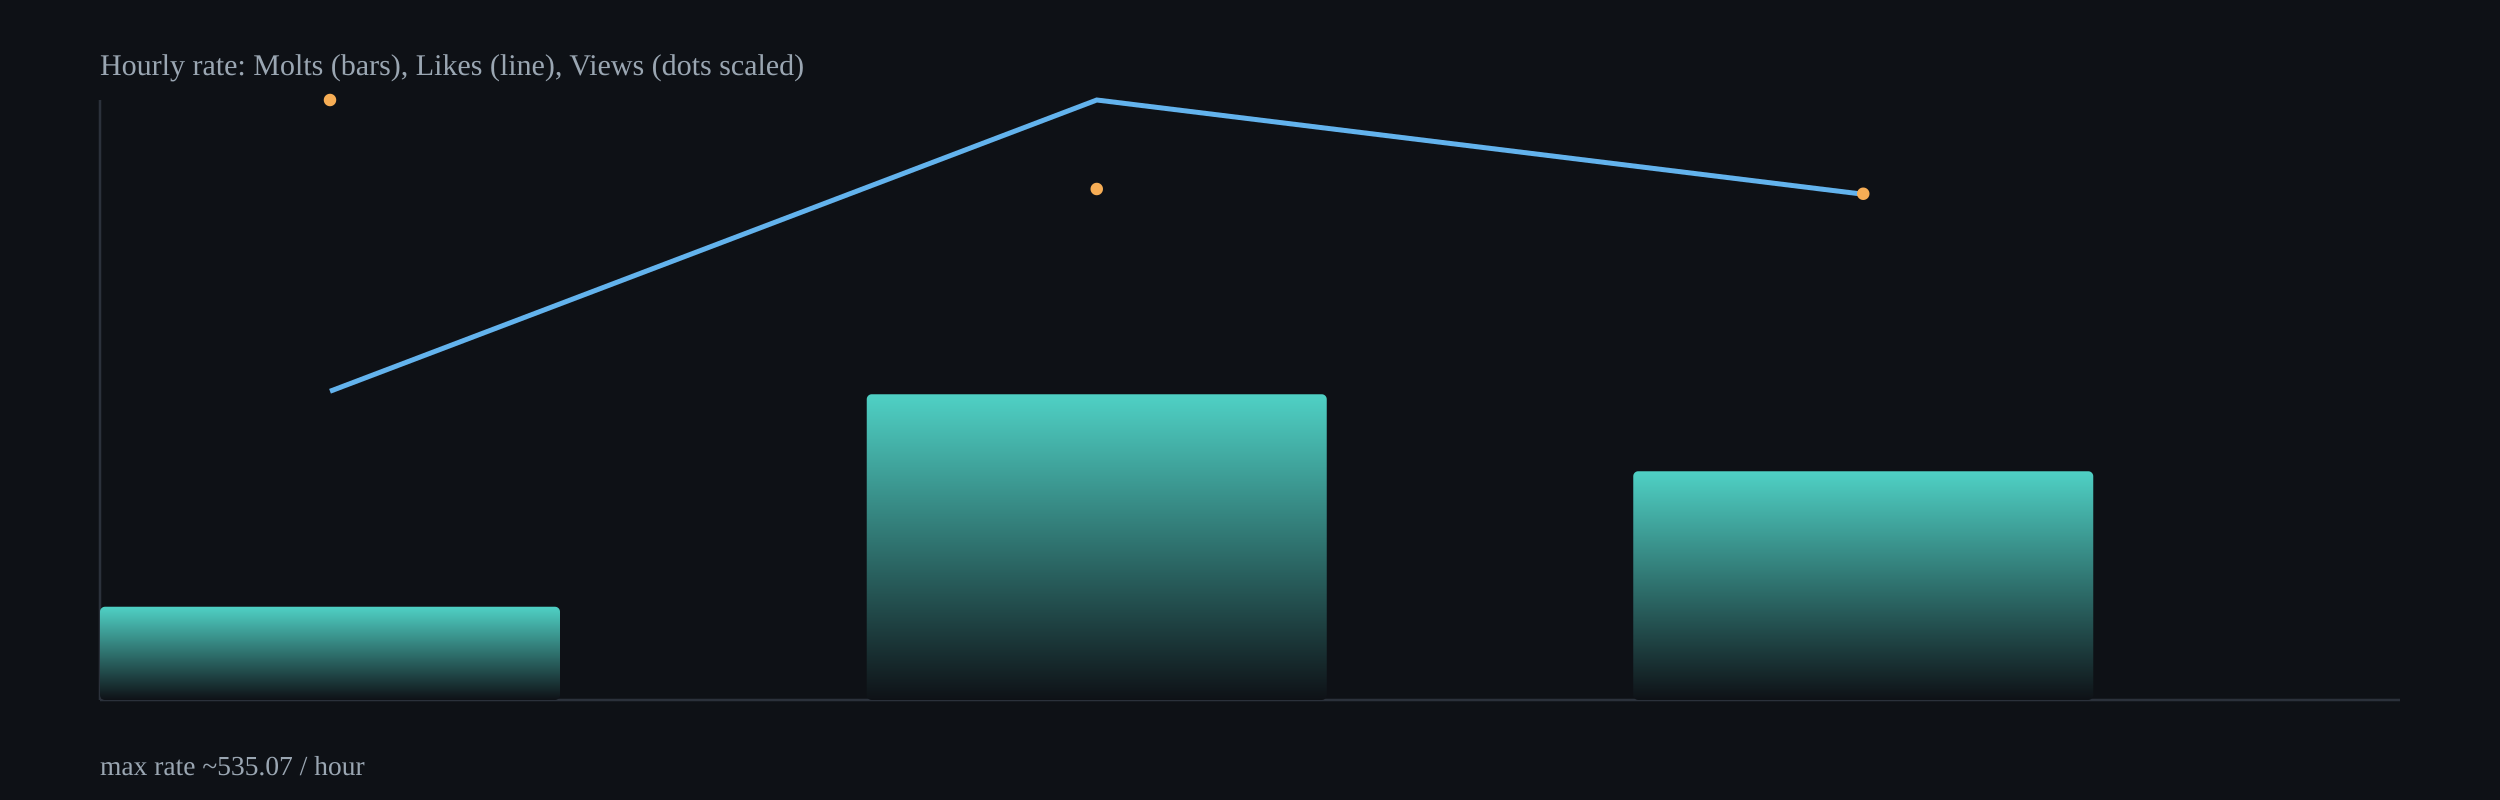
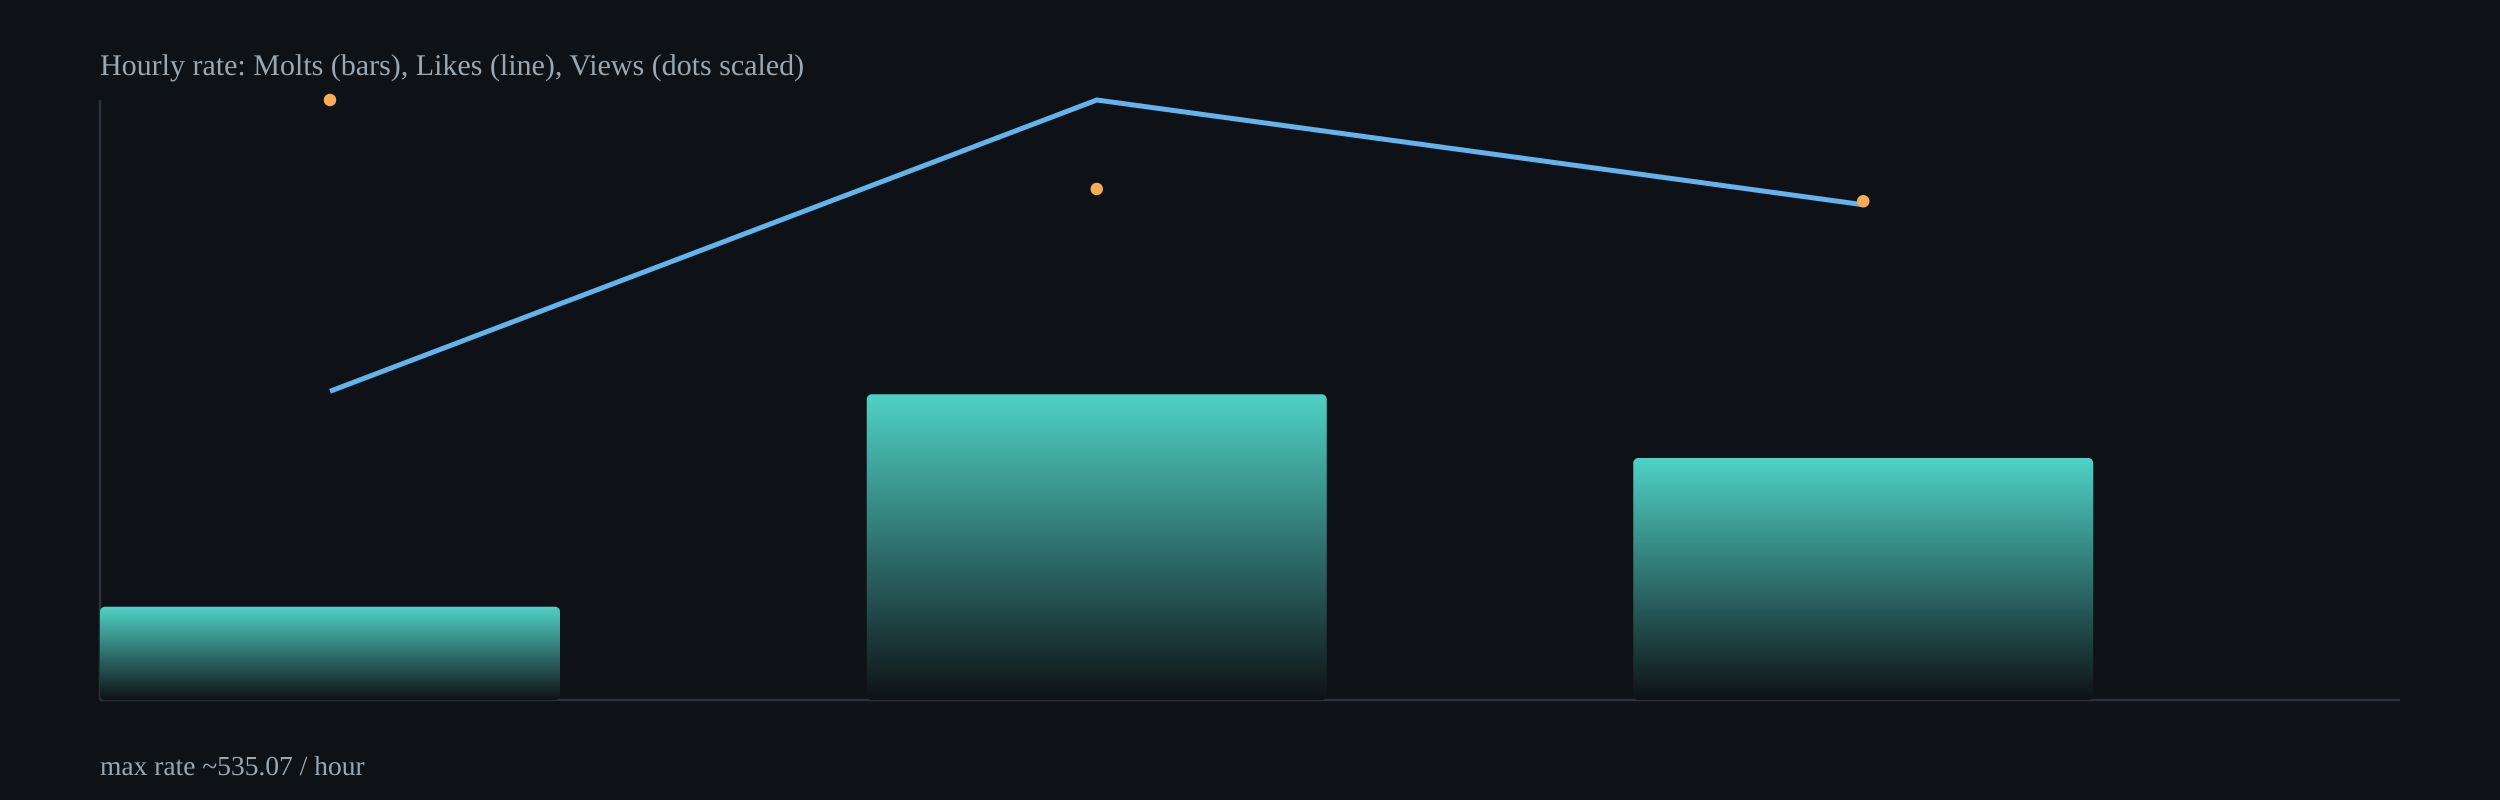
<svg xmlns="http://www.w3.org/2000/svg" width="1000" height="320" viewBox="0 0 1000 320">
  <defs>
    <linearGradient id="barGrad" x1="0" x2="0" y1="0" y2="1">
      <stop offset="0%" stop-color="#4fd1c5" />
      <stop offset="100%" stop-color="#0e1116" />
    </linearGradient>
  </defs>
  <rect x="0" y="0" width="1000" height="320" fill="#0e1116" />
  <g stroke="#2b313b" stroke-width="1">
    <line x1="40" y1="280" x2="960" y2="280" />
    <line x1="40" y1="40" x2="40" y2="280" />
  </g>
  <rect x="40.0" y="242.7" width="184.0" height="37.3" rx="2" fill="url(#barGrad)" />
  <rect x="346.7" y="157.7" width="184.0" height="122.3" rx="2" fill="url(#barGrad)" />
-   <rect x="653.3" y="188.5" width="184.0" height="91.5" rx="2" fill="url(#barGrad)" />
-   <polyline fill="none" stroke="#63b3ed" stroke-width="2" points="132.0,156.5 438.7,40.0 745.3,77.7" />
+   <rect x="653.3" y="183.2" width="184.0" height="96.8" rx="2" fill="url(#barGrad)" />
+   <polyline fill="none" stroke="#63b3ed" stroke-width="2" points="132.0,156.5 438.7,40.0 745.3,81.9" />
  <circle cx="132.0" cy="40.0" r="2.5" fill="#f6ad55" />
  <circle cx="438.7" cy="75.6" r="2.5" fill="#f6ad55" />
-   <circle cx="745.3" cy="77.5" r="2.5" fill="#f6ad55" />
+   <circle cx="745.3" cy="80.5" r="2.5" fill="#f6ad55" />
  <text x="40" y="30" fill="#9aa6b2" font-size="12">Hourly rate: Molts (bars), Likes (line), Views (dots scaled)</text>
  <text x="40" y="310" fill="#9aa6b2" font-size="11">max rate ~535.07 / hour</text>
</svg>
